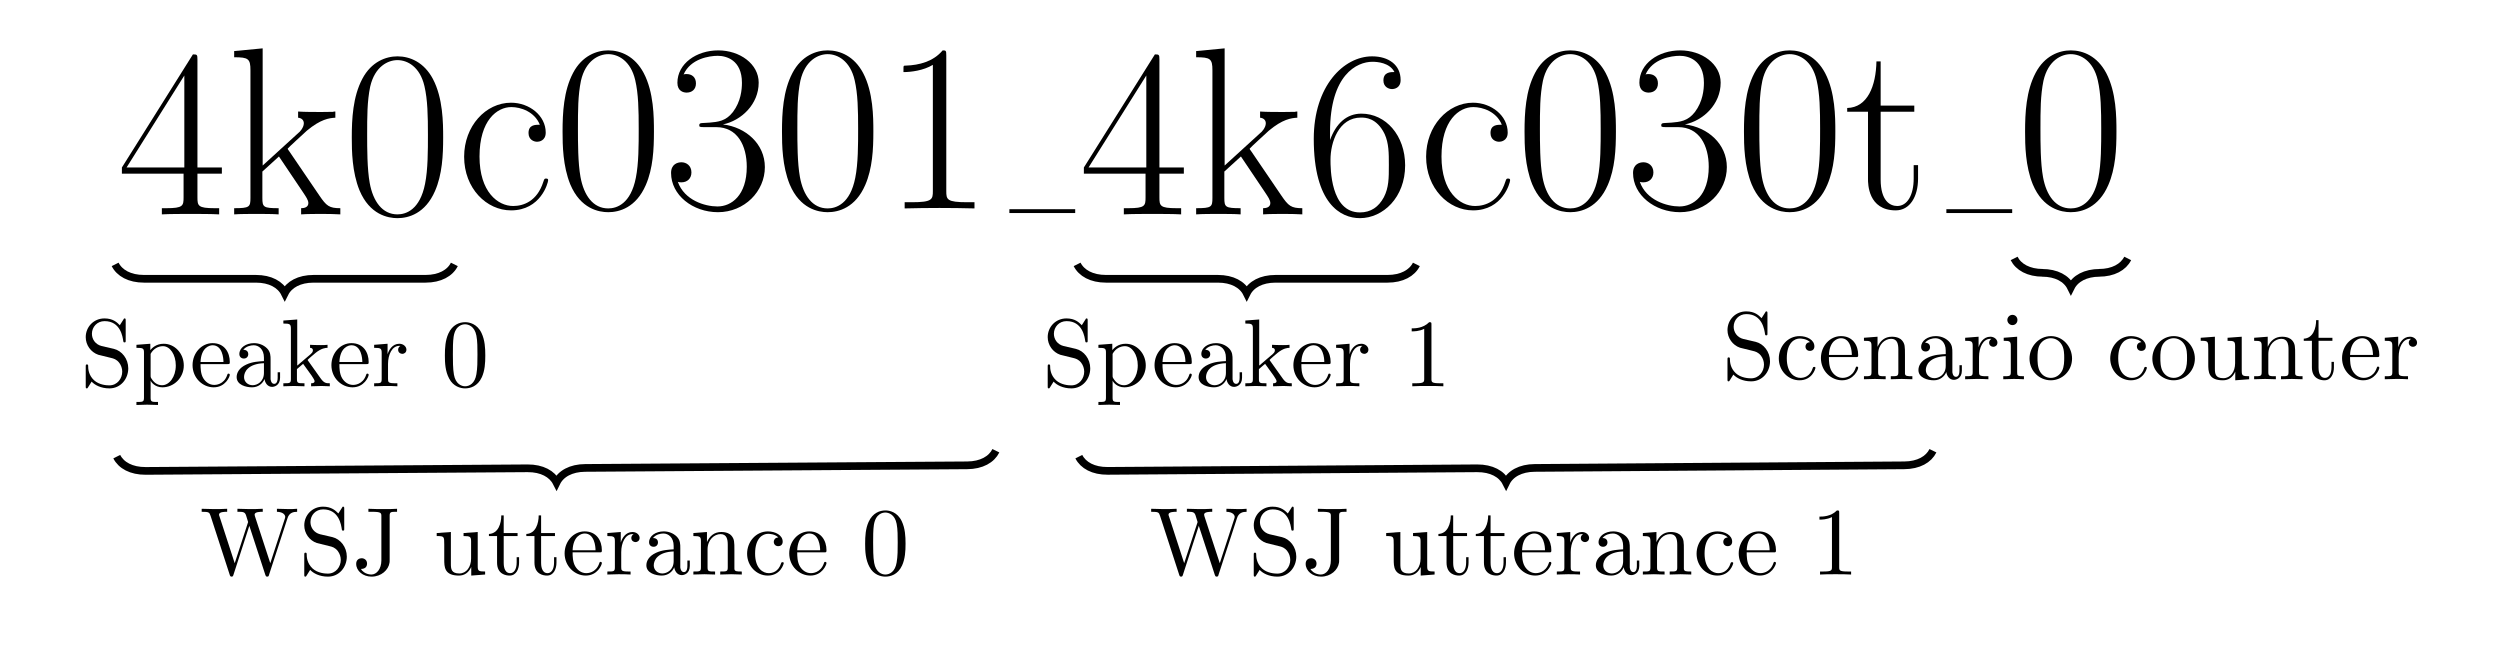
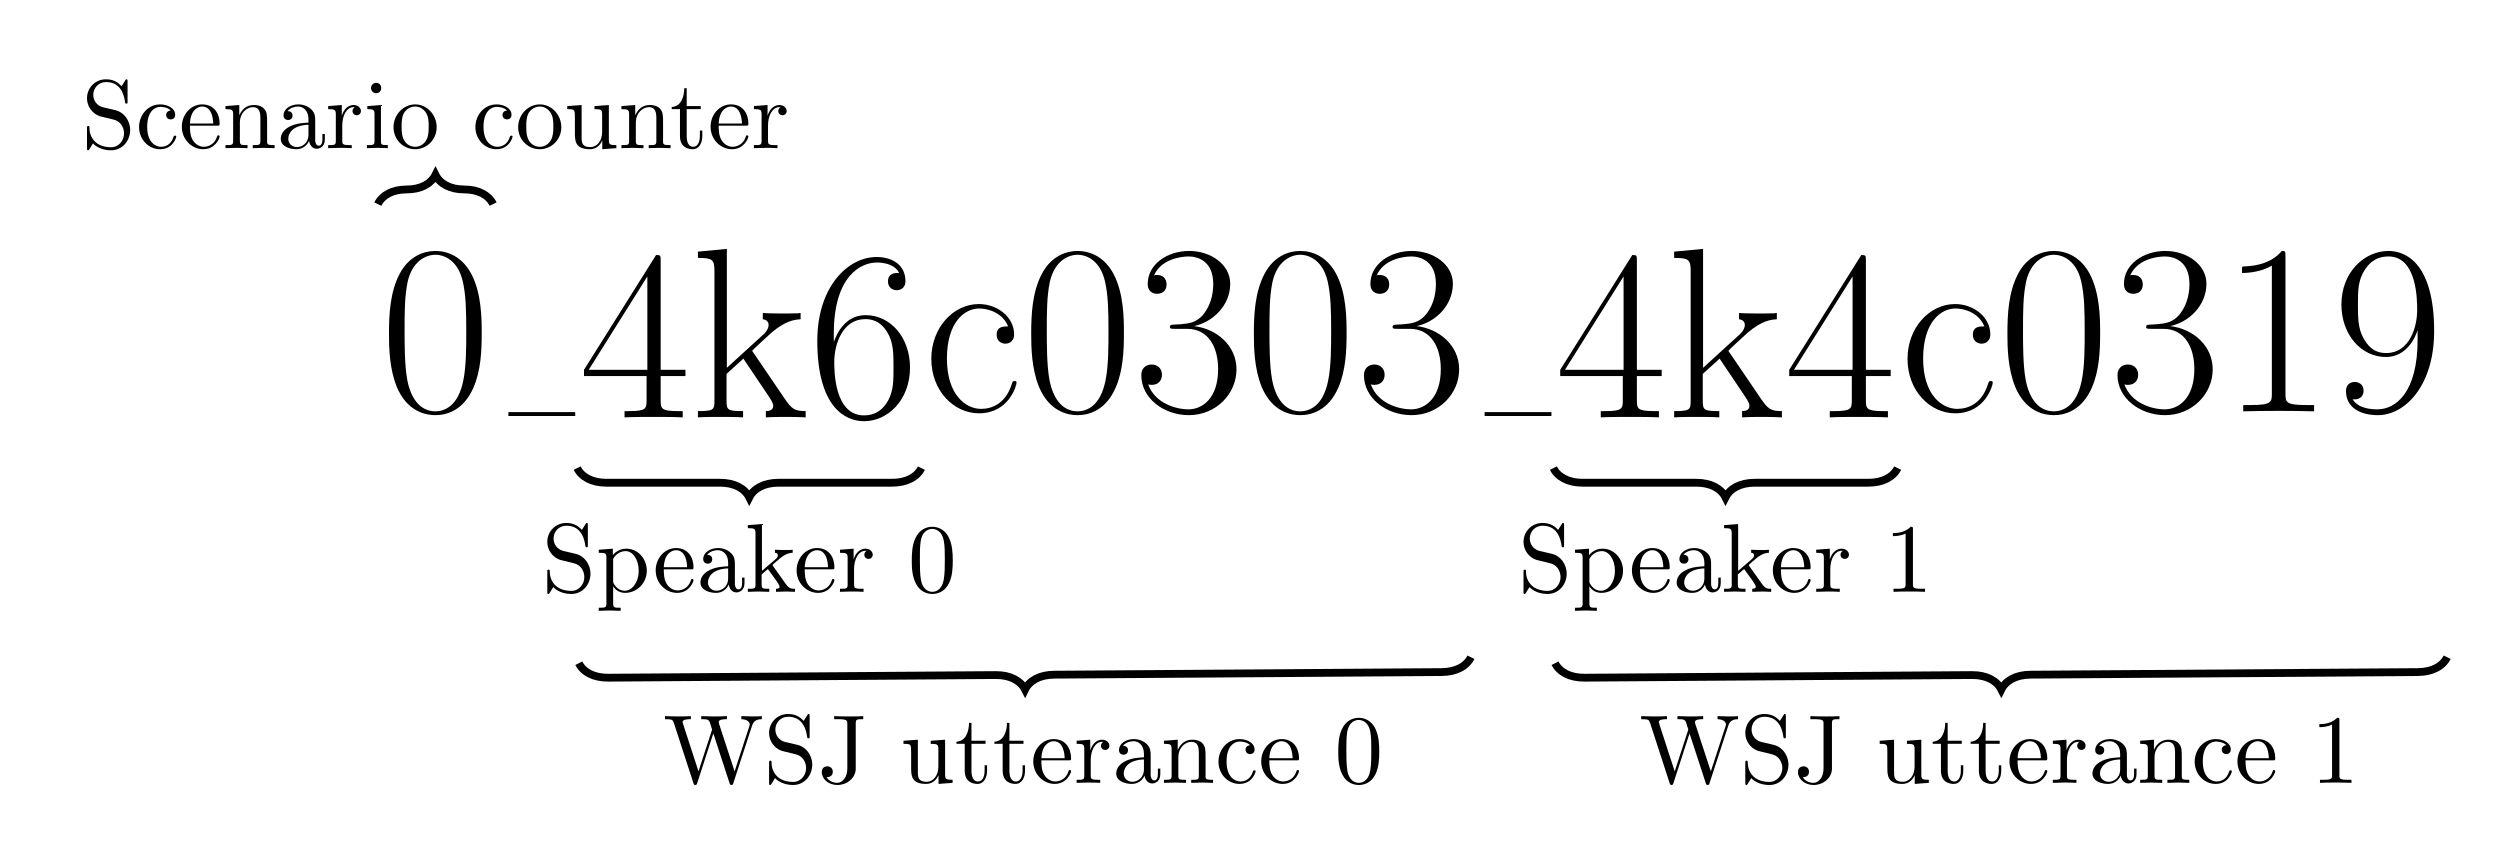
- <svg xmlns="http://www.w3.org/2000/svg" xmlns:xlink="http://www.w3.org/1999/xlink" width="259.037pt" height="67.85pt" viewBox="0 0 259.037 67.85" version="1.1">
+ <svg xmlns="http://www.w3.org/2000/svg" xmlns:xlink="http://www.w3.org/1999/xlink" width="255.259pt" height="88.253pt" viewBox="0 0 255.259 88.253" version="1.1">
  <defs>
    <g>
      <symbol overflow="visible" id="glyph0-0">
        <path style="stroke:none;" d="" />
      </symbol>
      <symbol overflow="visible" id="glyph0-1">
+         <path style="stroke:none;" d="M 10.406 -7.953 C 10.406 -9.469 10.391 -12.047 9.344 -14.031 C 8.422 -15.766 6.969 -16.375 5.672 -16.375 C 4.484 -16.375 2.969 -15.828 2.031 -14.047 C 1.047 -12.188 0.938 -9.891 0.938 -7.953 C 0.938 -6.547 0.969 -4.391 1.734 -2.5 C 2.797 0.047 4.703 0.391 5.672 0.391 C 6.812 0.391 8.547 -0.078 9.562 -2.422 C 10.312 -4.141 10.406 -6.141 10.406 -7.953 Z M 5.672 0 C 4.094 0 3.141 -1.359 2.797 -3.25 C 2.531 -4.703 2.531 -6.844 2.531 -8.234 C 2.531 -10.141 2.531 -11.719 2.844 -13.234 C 3.328 -15.344 4.703 -15.984 5.672 -15.984 C 6.688 -15.984 8 -15.312 8.469 -13.281 C 8.797 -11.875 8.828 -10.203 8.828 -8.234 C 8.828 -6.609 8.828 -4.641 8.531 -3.172 C 8 -0.469 6.547 0 5.672 0 Z M 5.672 0 " />
+       </symbol>
+       <symbol overflow="visible" id="glyph0-2">
        <path style="stroke:none;" d="M 8.328 -16.031 C 8.328 -16.547 8.297 -16.578 7.859 -16.578 L 0.5 -4.859 L 0.5 -4.219 L 6.891 -4.219 L 6.891 -1.781 C 6.891 -0.891 6.844 -0.641 5.109 -0.641 L 4.641 -0.641 L 4.641 0 C 5.422 -0.047 6.766 -0.047 7.609 -0.047 C 8.453 -0.047 9.781 -0.047 10.578 0 L 10.578 -0.641 L 10.109 -0.641 C 8.375 -0.641 8.328 -0.891 8.328 -1.781 L 8.328 -4.219 L 10.859 -4.219 L 10.859 -4.859 L 8.328 -4.859 Z M 6.969 -14.391 L 6.969 -4.859 L 0.984 -4.859 Z M 6.969 -14.391 " />
      </symbol>
-       <symbol overflow="visible" id="glyph0-2">
+       <symbol overflow="visible" id="glyph0-3">
        <path style="stroke:none;" d="M 6.469 -6.547 C 6.438 -6.594 6.312 -6.734 6.312 -6.812 C 6.312 -6.859 8.078 -8.469 8.297 -8.672 C 9.719 -9.859 10.609 -9.984 11.25 -10.016 L 11.25 -10.656 C 11.109 -10.656 11.047 -10.656 11.031 -10.625 L 9.812 -10.609 C 9.125 -10.609 8.047 -10.609 7.391 -10.656 L 7.391 -10.016 C 7.734 -9.984 7.984 -9.781 7.984 -9.438 C 7.984 -8.953 7.484 -8.469 7.453 -8.469 L 3.719 -5.062 L 3.719 -17.203 L 0.766 -16.922 L 0.766 -16.281 C 2.234 -16.281 2.453 -16.125 2.453 -14.938 L 2.453 -1.703 C 2.453 -0.766 2.359 -0.641 0.766 -0.641 L 0.766 0 C 1.359 -0.047 2.453 -0.047 3.078 -0.047 C 3.688 -0.047 4.781 -0.047 5.375 0 L 5.375 -0.641 C 3.797 -0.641 3.688 -0.75 3.688 -1.703 L 3.688 -4.438 L 5.406 -6 L 7.906 -2.281 C 8.203 -1.828 8.453 -1.484 8.453 -1.172 C 8.453 -0.719 8 -0.641 7.703 -0.641 L 7.703 0 C 8.297 -0.047 9.375 -0.047 9.984 -0.047 C 10.438 -0.047 11.344 -0.031 11.766 0 L 11.766 -0.641 C 10.609 -0.641 10.328 -0.875 9.594 -1.953 Z M 6.469 -6.547 " />
      </symbol>
-       <symbol overflow="visible" id="glyph0-3">
-         <path style="stroke:none;" d="M 10.406 -7.953 C 10.406 -9.469 10.391 -12.047 9.344 -14.031 C 8.422 -15.766 6.969 -16.375 5.672 -16.375 C 4.484 -16.375 2.969 -15.828 2.031 -14.047 C 1.047 -12.188 0.938 -9.891 0.938 -7.953 C 0.938 -6.547 0.969 -4.391 1.734 -2.5 C 2.797 0.047 4.703 0.391 5.672 0.391 C 6.812 0.391 8.547 -0.078 9.562 -2.422 C 10.312 -4.141 10.406 -6.141 10.406 -7.953 Z M 5.672 0 C 4.094 0 3.141 -1.359 2.797 -3.25 C 2.531 -4.703 2.531 -6.844 2.531 -8.234 C 2.531 -10.141 2.531 -11.719 2.844 -13.234 C 3.328 -15.344 4.703 -15.984 5.672 -15.984 C 6.688 -15.984 8 -15.312 8.469 -13.281 C 8.797 -11.875 8.828 -10.203 8.828 -8.234 C 8.828 -6.609 8.828 -4.641 8.531 -3.172 C 8 -0.469 6.547 0 5.672 0 Z M 5.672 0 " />
-       </symbol>
      <symbol overflow="visible" id="glyph0-4">
+         <path style="stroke:none;" d="M 2.625 -8.547 C 2.625 -14.469 5.406 -15.812 7.016 -15.812 C 7.531 -15.812 8.797 -15.719 9.297 -14.75 C 8.891 -14.75 8.156 -14.75 8.156 -13.875 C 8.156 -13.203 8.703 -12.984 9.047 -12.984 C 9.266 -12.984 9.938 -13.078 9.938 -13.922 C 9.938 -15.484 8.703 -16.375 6.984 -16.375 C 4.047 -16.375 0.938 -13.312 0.938 -7.828 C 0.938 -1.094 3.734 0.391 5.719 0.391 C 8.125 0.391 10.406 -1.766 10.406 -5.078 C 10.406 -8.172 8.406 -10.438 5.875 -10.438 C 4.359 -10.438 3.25 -9.438 2.625 -7.703 Z M 5.719 -0.203 C 2.672 -0.203 2.672 -4.766 2.672 -5.672 C 2.672 -7.453 3.516 -10.031 5.828 -10.031 C 6.25 -10.031 7.453 -10.031 8.281 -8.328 C 8.719 -7.359 8.719 -6.344 8.719 -5.109 C 8.719 -3.766 8.719 -2.781 8.203 -1.781 C 7.656 -0.766 6.859 -0.203 5.719 -0.203 Z M 5.719 -0.203 " />
+       </symbol>
+       <symbol overflow="visible" id="glyph0-5">
        <path style="stroke:none;" d="M 8.656 -8.672 C 8.172 -8.672 7.484 -8.672 7.484 -7.812 C 7.484 -7.109 8.047 -6.906 8.375 -6.906 C 8.547 -6.906 9.266 -6.984 9.266 -7.859 C 9.266 -9.609 7.578 -10.953 5.672 -10.953 C 3.047 -10.953 0.812 -8.531 0.812 -5.359 C 0.812 -2.062 3.141 0.203 5.672 0.203 C 8.75 0.203 9.516 -2.656 9.516 -2.922 C 9.516 -3.016 9.484 -3.094 9.312 -3.094 C 9.141 -3.094 9.125 -3.078 9.016 -2.75 C 8.375 -0.75 6.969 -0.25 5.891 -0.25 C 4.312 -0.25 2.406 -1.703 2.406 -5.375 C 2.406 -9.141 4.234 -10.5 5.703 -10.5 C 6.672 -10.5 8.109 -10.031 8.656 -8.672 Z M 8.656 -8.672 " />
      </symbol>
-       <symbol overflow="visible" id="glyph0-5">
+       <symbol overflow="visible" id="glyph0-6">
        <path style="stroke:none;" d="M 5.484 -8.422 C 7.688 -8.422 8.656 -6.516 8.656 -4.312 C 8.656 -1.344 7.062 -0.203 5.625 -0.203 C 4.312 -0.203 2.188 -0.844 1.516 -2.75 C 1.641 -2.703 1.766 -2.703 1.891 -2.703 C 2.484 -2.703 2.922 -3.094 2.922 -3.734 C 2.922 -4.453 2.375 -4.781 1.891 -4.781 C 1.469 -4.781 0.812 -4.578 0.812 -3.672 C 0.812 -1.391 3.047 0.391 5.672 0.391 C 8.422 0.391 10.531 -1.766 10.531 -4.281 C 10.531 -6.688 8.547 -8.422 6.188 -8.703 C 8.078 -9.094 9.891 -10.781 9.891 -13.031 C 9.891 -14.969 7.938 -16.375 5.703 -16.375 C 3.438 -16.375 1.469 -15 1.469 -13.016 C 1.469 -12.141 2.109 -12 2.422 -12 C 2.953 -12 3.391 -12.312 3.391 -12.953 C 3.391 -13.609 2.953 -13.922 2.422 -13.922 C 2.328 -13.922 2.203 -13.922 2.109 -13.875 C 2.828 -15.516 4.781 -15.812 5.656 -15.812 C 6.516 -15.812 8.156 -15.391 8.156 -13.016 C 8.156 -12.312 8.047 -11.078 7.219 -9.984 C 6.469 -9.016 5.625 -8.969 4.812 -8.891 C 4.688 -8.891 4.109 -8.844 4.016 -8.844 C 3.844 -8.828 3.734 -8.797 3.734 -8.625 C 3.734 -8.453 3.766 -8.422 4.266 -8.422 Z M 5.484 -8.422 " />
      </symbol>
-       <symbol overflow="visible" id="glyph0-6">
+       <symbol overflow="visible" id="glyph0-7">
        <path style="stroke:none;" d="M 6.594 -15.828 C 6.594 -16.359 6.562 -16.375 6.219 -16.375 C 5.25 -15.219 3.797 -14.844 2.406 -14.797 C 2.328 -14.797 2.203 -14.797 2.188 -14.75 C 2.156 -14.688 2.156 -14.641 2.156 -14.125 C 2.922 -14.125 4.219 -14.281 5.203 -14.875 L 5.203 -1.812 C 5.203 -0.938 5.156 -0.641 3.016 -0.641 L 2.281 -0.641 L 2.281 0 C 3.469 -0.031 4.703 -0.047 5.891 -0.047 C 7.094 -0.047 8.328 -0.031 9.516 0 L 9.516 -0.641 L 8.766 -0.641 C 6.641 -0.641 6.594 -0.922 6.594 -1.812 Z M 6.594 -15.828 " />
      </symbol>
-       <symbol overflow="visible" id="glyph0-7">
-         <path style="stroke:none;" d="M 2.625 -8.547 C 2.625 -14.469 5.406 -15.812 7.016 -15.812 C 7.531 -15.812 8.797 -15.719 9.297 -14.75 C 8.891 -14.75 8.156 -14.75 8.156 -13.875 C 8.156 -13.203 8.703 -12.984 9.047 -12.984 C 9.266 -12.984 9.938 -13.078 9.938 -13.922 C 9.938 -15.484 8.703 -16.375 6.984 -16.375 C 4.047 -16.375 0.938 -13.312 0.938 -7.828 C 0.938 -1.094 3.734 0.391 5.719 0.391 C 8.125 0.391 10.406 -1.766 10.406 -5.078 C 10.406 -8.172 8.406 -10.438 5.875 -10.438 C 4.359 -10.438 3.25 -9.438 2.625 -7.703 Z M 5.719 -0.203 C 2.672 -0.203 2.672 -4.766 2.672 -5.672 C 2.672 -7.453 3.516 -10.031 5.828 -10.031 C 6.25 -10.031 7.453 -10.031 8.281 -8.328 C 8.719 -7.359 8.719 -6.344 8.719 -5.109 C 8.719 -3.766 8.719 -2.781 8.203 -1.781 C 7.656 -0.766 6.859 -0.203 5.719 -0.203 Z M 5.719 -0.203 " />
-       </symbol>
      <symbol overflow="visible" id="glyph0-8">
-         <path style="stroke:none;" d="M 3.734 -10.016 L 7.219 -10.016 L 7.219 -10.656 L 3.734 -10.656 L 3.734 -15.234 L 3.297 -15.234 C 3.25 -12.688 2.375 -10.453 0.266 -10.406 L 0.266 -10.016 L 2.422 -10.016 L 2.422 -3.047 C 2.422 -2.578 2.422 0.203 5.297 0.203 C 6.766 0.203 7.609 -1.234 7.609 -3.078 L 7.609 -4.484 L 7.156 -4.484 L 7.156 -3.094 C 7.156 -1.391 6.5 -0.25 5.453 -0.25 C 4.734 -0.25 3.734 -0.75 3.734 -3 Z M 3.734 -10.016 " />
+         <path style="stroke:none;" d="M 8.719 -7.328 C 8.719 -1.891 6.469 -0.203 4.609 -0.203 C 4.047 -0.203 2.656 -0.266 2.078 -1.234 C 2.719 -1.141 3.203 -1.484 3.203 -2.109 C 3.203 -2.781 2.656 -3 2.297 -3 C 2.078 -3 1.406 -2.906 1.406 -2.062 C 1.406 -0.375 2.875 0.391 4.656 0.391 C 7.516 0.391 10.406 -2.719 10.406 -8.172 C 10.406 -14.969 7.625 -16.375 5.75 -16.375 C 3.297 -16.375 0.938 -14.219 0.938 -10.906 C 0.938 -7.828 2.953 -5.547 5.484 -5.547 C 7.562 -5.547 8.469 -7.484 8.719 -8.297 Z M 5.531 -5.953 C 4.859 -5.953 3.922 -6.078 3.141 -7.562 C 2.625 -8.531 2.625 -9.672 2.625 -10.875 C 2.625 -12.344 2.625 -13.359 3.328 -14.453 C 3.672 -14.969 4.312 -15.812 5.75 -15.812 C 8.672 -15.812 8.672 -11.328 8.672 -10.328 C 8.672 -8.578 7.875 -5.953 5.531 -5.953 Z M 5.531 -5.953 " />
      </symbol>
      <symbol overflow="visible" id="glyph1-0">
        <path style="stroke:none;" d="" />
      </symbol>
      <symbol overflow="visible" id="glyph1-1">
        <path style="stroke:none;" d="M 3.484 -3.875 L 2.203 -4.172 C 1.578 -4.328 1.203 -4.859 1.203 -5.438 C 1.203 -6.141 1.734 -6.75 2.516 -6.75 C 4.172 -6.75 4.391 -5.109 4.453 -4.672 C 4.469 -4.609 4.469 -4.547 4.578 -4.547 C 4.703 -4.547 4.703 -4.594 4.703 -4.781 L 4.703 -6.781 C 4.703 -6.953 4.703 -7.031 4.594 -7.031 C 4.531 -7.031 4.516 -7.016 4.453 -6.891 L 4.094 -6.328 C 3.797 -6.625 3.391 -7.031 2.5 -7.031 C 1.391 -7.031 0.562 -6.156 0.562 -5.094 C 0.562 -4.266 1.094 -3.531 1.859 -3.266 C 1.969 -3.234 2.484 -3.109 3.188 -2.938 C 3.453 -2.875 3.75 -2.797 4.031 -2.438 C 4.234 -2.172 4.344 -1.844 4.344 -1.516 C 4.344 -0.812 3.844 -0.094 3 -0.094 C 2.719 -0.094 1.953 -0.141 1.422 -0.625 C 0.844 -1.172 0.812 -1.797 0.812 -2.156 C 0.797 -2.266 0.719 -2.266 0.688 -2.266 C 0.562 -2.266 0.562 -2.188 0.562 -2.016 L 0.562 -0.016 C 0.562 0.156 0.562 0.219 0.672 0.219 C 0.734 0.219 0.75 0.203 0.812 0.094 C 0.812 0.078 0.844 0.047 1.172 -0.484 C 1.484 -0.141 2.125 0.219 3.016 0.219 C 4.172 0.219 4.969 -0.75 4.969 -1.859 C 4.969 -2.844 4.312 -3.672 3.484 -3.875 Z M 3.484 -3.875 " />
      </symbol>
      <symbol overflow="visible" id="glyph1-2">
        <path style="stroke:none;" d="M 1.719 -3.75 L 1.719 -4.406 L 0.281 -4.297 L 0.281 -3.984 C 0.984 -3.984 1.062 -3.922 1.062 -3.484 L 1.062 1.172 C 1.062 1.625 0.953 1.625 0.281 1.625 L 0.281 1.938 C 0.625 1.922 1.141 1.906 1.391 1.906 C 1.672 1.906 2.172 1.922 2.516 1.938 L 2.516 1.625 C 1.859 1.625 1.75 1.625 1.75 1.172 L 1.75 -0.594 C 1.797 -0.422 2.219 0.109 2.969 0.109 C 4.156 0.109 5.188 -0.875 5.188 -2.156 C 5.188 -3.422 4.234 -4.406 3.109 -4.406 C 2.328 -4.406 1.906 -3.969 1.719 -3.75 Z M 1.75 -1.141 L 1.75 -3.359 C 2.031 -3.875 2.516 -4.156 3.031 -4.156 C 3.766 -4.156 4.359 -3.281 4.359 -2.156 C 4.359 -0.953 3.672 -0.109 2.938 -0.109 C 2.531 -0.109 2.156 -0.312 1.891 -0.719 C 1.75 -0.922 1.75 -0.938 1.75 -1.141 Z M 1.75 -1.141 " />
      </symbol>
      <symbol overflow="visible" id="glyph1-3">
        <path style="stroke:none;" d="M 1.109 -2.516 C 1.172 -4 2.016 -4.25 2.359 -4.25 C 3.375 -4.25 3.484 -2.906 3.484 -2.516 Z M 1.109 -2.297 L 3.891 -2.297 C 4.109 -2.297 4.141 -2.297 4.141 -2.516 C 4.141 -3.5 3.594 -4.469 2.359 -4.469 C 1.203 -4.469 0.281 -3.438 0.281 -2.188 C 0.281 -0.859 1.328 0.109 2.469 0.109 C 3.688 0.109 4.141 -1 4.141 -1.188 C 4.141 -1.281 4.062 -1.312 4 -1.312 C 3.922 -1.312 3.891 -1.25 3.875 -1.172 C 3.531 -0.141 2.625 -0.141 2.531 -0.141 C 2.031 -0.141 1.641 -0.438 1.406 -0.812 C 1.109 -1.281 1.109 -1.938 1.109 -2.297 Z M 1.109 -2.297 " />
      </symbol>
      <symbol overflow="visible" id="glyph1-4">
        <path style="stroke:none;" d="M 3.312 -0.75 C 3.359 -0.359 3.625 0.062 4.094 0.062 C 4.312 0.062 4.922 -0.078 4.922 -0.891 L 4.922 -1.453 L 4.672 -1.453 L 4.672 -0.891 C 4.672 -0.312 4.422 -0.25 4.312 -0.25 C 3.984 -0.25 3.938 -0.703 3.938 -0.75 L 3.938 -2.734 C 3.938 -3.156 3.938 -3.547 3.578 -3.922 C 3.188 -4.312 2.688 -4.469 2.219 -4.469 C 1.391 -4.469 0.703 -4 0.703 -3.344 C 0.703 -3.047 0.906 -2.875 1.172 -2.875 C 1.453 -2.875 1.625 -3.078 1.625 -3.328 C 1.625 -3.453 1.578 -3.781 1.109 -3.781 C 1.391 -4.141 1.875 -4.25 2.188 -4.25 C 2.688 -4.25 3.25 -3.859 3.25 -2.969 L 3.25 -2.609 C 2.734 -2.578 2.047 -2.547 1.422 -2.25 C 0.672 -1.906 0.422 -1.391 0.422 -0.953 C 0.422 -0.141 1.391 0.109 2.016 0.109 C 2.672 0.109 3.125 -0.297 3.312 -0.75 Z M 3.25 -2.391 L 3.25 -1.391 C 3.25 -0.453 2.531 -0.109 2.078 -0.109 C 1.594 -0.109 1.188 -0.453 1.188 -0.953 C 1.188 -1.5 1.609 -2.328 3.25 -2.391 Z M 3.25 -2.391 " />
      </symbol>
      <symbol overflow="visible" id="glyph1-5">
        <path style="stroke:none;" d="M 1.062 -0.75 C 1.062 -0.312 0.953 -0.312 0.281 -0.312 L 0.281 0 C 0.609 -0.016 1.078 -0.031 1.359 -0.031 C 1.672 -0.031 2.062 -0.016 2.469 0 L 2.469 -0.312 C 1.797 -0.312 1.688 -0.312 1.688 -0.75 L 1.688 -1.781 L 2.328 -2.328 C 3.094 -1.281 3.516 -0.719 3.516 -0.531 C 3.516 -0.344 3.344 -0.312 3.156 -0.312 L 3.156 0 C 3.422 -0.016 4.016 -0.031 4.234 -0.031 C 4.516 -0.031 4.812 -0.016 5.094 0 L 5.094 -0.312 C 4.719 -0.312 4.5 -0.312 4.125 -0.844 L 2.859 -2.625 C 2.844 -2.641 2.797 -2.703 2.797 -2.734 C 2.797 -2.766 3.516 -3.375 3.609 -3.453 C 4.234 -3.953 4.656 -3.984 4.859 -3.984 L 4.859 -4.297 C 4.578 -4.266 4.453 -4.266 4.172 -4.266 C 3.812 -4.266 3.188 -4.281 3.047 -4.297 L 3.047 -3.984 C 3.234 -3.984 3.344 -3.875 3.344 -3.734 C 3.344 -3.531 3.203 -3.422 3.125 -3.344 L 1.719 -2.141 L 1.719 -6.922 L 0.281 -6.812 L 0.281 -6.5 C 0.984 -6.5 1.062 -6.438 1.062 -5.938 Z M 1.062 -0.75 " />
      </symbol>
      <symbol overflow="visible" id="glyph1-6">
        <path style="stroke:none;" d="M 1.672 -3.312 L 1.672 -4.406 L 0.281 -4.297 L 0.281 -3.984 C 0.984 -3.984 1.062 -3.922 1.062 -3.422 L 1.062 -0.75 C 1.062 -0.312 0.953 -0.312 0.281 -0.312 L 0.281 0 C 0.672 -0.016 1.141 -0.031 1.422 -0.031 C 1.812 -0.031 2.281 -0.031 2.688 0 L 2.688 -0.312 L 2.469 -0.312 C 1.734 -0.312 1.719 -0.422 1.719 -0.781 L 1.719 -2.312 C 1.719 -3.297 2.141 -4.188 2.891 -4.188 C 2.953 -4.188 2.984 -4.188 3 -4.172 C 2.969 -4.172 2.766 -4.047 2.766 -3.781 C 2.766 -3.516 2.984 -3.359 3.203 -3.359 C 3.375 -3.359 3.625 -3.484 3.625 -3.797 C 3.625 -4.109 3.312 -4.406 2.891 -4.406 C 2.156 -4.406 1.797 -3.734 1.672 -3.312 Z M 1.672 -3.312 " />
      </symbol>
      <symbol overflow="visible" id="glyph1-7">
        <path style="stroke:none;" d="M 4.578 -3.188 C 4.578 -3.984 4.531 -4.781 4.188 -5.516 C 3.734 -6.484 2.906 -6.641 2.5 -6.641 C 1.891 -6.641 1.172 -6.375 0.75 -5.453 C 0.438 -4.766 0.391 -3.984 0.391 -3.188 C 0.391 -2.438 0.422 -1.547 0.844 -0.781 C 1.266 0.016 2 0.219 2.484 0.219 C 3.016 0.219 3.781 0.016 4.219 -0.938 C 4.531 -1.625 4.578 -2.406 4.578 -3.188 Z M 2.484 0 C 2.094 0 1.5 -0.25 1.328 -1.203 C 1.219 -1.797 1.219 -2.719 1.219 -3.312 C 1.219 -3.953 1.219 -4.609 1.297 -5.141 C 1.484 -6.328 2.234 -6.422 2.484 -6.422 C 2.812 -6.422 3.469 -6.234 3.656 -5.25 C 3.766 -4.688 3.766 -3.938 3.766 -3.312 C 3.766 -2.562 3.766 -1.891 3.656 -1.25 C 3.5 -0.297 2.938 0 2.484 0 Z M 2.484 0 " />
      </symbol>
      <symbol overflow="visible" id="glyph1-8">
        <path style="stroke:none;" d="M 2.938 -6.375 C 2.938 -6.625 2.938 -6.641 2.703 -6.641 C 2.078 -6 1.203 -6 0.891 -6 L 0.891 -5.688 C 1.094 -5.688 1.672 -5.688 2.188 -5.953 L 2.188 -0.781 C 2.188 -0.422 2.156 -0.312 1.266 -0.312 L 0.953 -0.312 L 0.953 0 C 1.297 -0.031 2.156 -0.031 2.562 -0.031 C 2.953 -0.031 3.828 -0.031 4.172 0 L 4.172 -0.312 L 3.859 -0.312 C 2.953 -0.312 2.938 -0.422 2.938 -0.781 Z M 2.938 -6.375 " />
      </symbol>
      <symbol overflow="visible" id="glyph1-9">
        <path style="stroke:none;" d="M 1.172 -2.172 C 1.172 -3.797 1.984 -4.219 2.516 -4.219 C 2.609 -4.219 3.234 -4.203 3.578 -3.844 C 3.172 -3.812 3.109 -3.516 3.109 -3.391 C 3.109 -3.125 3.297 -2.938 3.562 -2.938 C 3.828 -2.938 4.031 -3.094 4.031 -3.406 C 4.031 -4.078 3.266 -4.469 2.5 -4.469 C 1.25 -4.469 0.344 -3.391 0.344 -2.156 C 0.344 -0.875 1.328 0.109 2.484 0.109 C 3.812 0.109 4.141 -1.094 4.141 -1.188 C 4.141 -1.281 4.031 -1.281 4 -1.281 C 3.922 -1.281 3.891 -1.25 3.875 -1.188 C 3.594 -0.266 2.938 -0.141 2.578 -0.141 C 2.047 -0.141 1.172 -0.562 1.172 -2.172 Z M 1.172 -2.172 " />
      </symbol>
      <symbol overflow="visible" id="glyph1-10">
        <path style="stroke:none;" d="M 1.094 -3.422 L 1.094 -0.75 C 1.094 -0.312 0.984 -0.312 0.312 -0.312 L 0.312 0 C 0.672 -0.016 1.172 -0.031 1.453 -0.031 C 1.703 -0.031 2.219 -0.016 2.562 0 L 2.562 -0.312 C 1.891 -0.312 1.781 -0.312 1.781 -0.75 L 1.781 -2.594 C 1.781 -3.625 2.5 -4.188 3.125 -4.188 C 3.766 -4.188 3.875 -3.656 3.875 -3.078 L 3.875 -0.75 C 3.875 -0.312 3.766 -0.312 3.094 -0.312 L 3.094 0 C 3.438 -0.016 3.953 -0.031 4.219 -0.031 C 4.469 -0.031 5 -0.016 5.328 0 L 5.328 -0.312 C 4.812 -0.312 4.562 -0.312 4.562 -0.609 L 4.562 -2.516 C 4.562 -3.375 4.562 -3.672 4.25 -4.031 C 4.109 -4.203 3.781 -4.406 3.203 -4.406 C 2.469 -4.406 2 -3.984 1.719 -3.359 L 1.719 -4.406 L 0.312 -4.297 L 0.312 -3.984 C 1.016 -3.984 1.094 -3.922 1.094 -3.422 Z M 1.094 -3.422 " />
      </symbol>
      <symbol overflow="visible" id="glyph1-11">
        <path style="stroke:none;" d="M 1.766 -4.406 L 0.375 -4.297 L 0.375 -3.984 C 1.016 -3.984 1.109 -3.922 1.109 -3.438 L 1.109 -0.75 C 1.109 -0.312 1 -0.312 0.328 -0.312 L 0.328 0 C 0.641 -0.016 1.188 -0.031 1.422 -0.031 C 1.781 -0.031 2.125 -0.016 2.469 0 L 2.469 -0.312 C 1.797 -0.312 1.766 -0.359 1.766 -0.75 Z M 1.797 -6.141 C 1.797 -6.453 1.562 -6.672 1.281 -6.672 C 0.969 -6.672 0.75 -6.406 0.75 -6.141 C 0.75 -5.875 0.969 -5.609 1.281 -5.609 C 1.562 -5.609 1.797 -5.828 1.797 -6.141 Z M 1.797 -6.141 " />
      </symbol>
      <symbol overflow="visible" id="glyph1-12">
        <path style="stroke:none;" d="M 4.688 -2.141 C 4.688 -3.406 3.703 -4.469 2.5 -4.469 C 1.25 -4.469 0.281 -3.375 0.281 -2.141 C 0.281 -0.844 1.312 0.109 2.484 0.109 C 3.688 0.109 4.688 -0.875 4.688 -2.141 Z M 2.5 -0.141 C 2.062 -0.141 1.625 -0.344 1.359 -0.812 C 1.109 -1.25 1.109 -1.859 1.109 -2.219 C 1.109 -2.609 1.109 -3.141 1.344 -3.578 C 1.609 -4.031 2.078 -4.25 2.484 -4.25 C 2.922 -4.25 3.344 -4.031 3.609 -3.594 C 3.875 -3.172 3.875 -2.594 3.875 -2.219 C 3.875 -1.859 3.875 -1.312 3.656 -0.875 C 3.422 -0.422 2.984 -0.141 2.5 -0.141 Z M 2.5 -0.141 " />
      </symbol>
      <symbol overflow="visible" id="glyph1-13">
        <path style="stroke:none;" d="M 3.891 -0.781 L 3.891 0.109 L 5.328 0 L 5.328 -0.312 C 4.641 -0.312 4.562 -0.375 4.562 -0.875 L 4.562 -4.406 L 3.094 -4.297 L 3.094 -3.984 C 3.781 -3.984 3.875 -3.922 3.875 -3.422 L 3.875 -1.656 C 3.875 -0.781 3.391 -0.109 2.656 -0.109 C 1.828 -0.109 1.781 -0.578 1.781 -1.094 L 1.781 -4.406 L 0.312 -4.297 L 0.312 -3.984 C 1.094 -3.984 1.094 -3.953 1.094 -3.078 L 1.094 -1.578 C 1.094 -0.797 1.094 0.109 2.609 0.109 C 3.172 0.109 3.609 -0.172 3.891 -0.781 Z M 3.891 -0.781 " />
      </symbol>
      <symbol overflow="visible" id="glyph1-14">
        <path style="stroke:none;" d="M 1.719 -3.984 L 3.156 -3.984 L 3.156 -4.297 L 1.719 -4.297 L 1.719 -6.125 L 1.469 -6.125 C 1.469 -5.312 1.172 -4.25 0.188 -4.203 L 0.188 -3.984 L 1.031 -3.984 L 1.031 -1.234 C 1.031 -0.016 1.969 0.109 2.328 0.109 C 3.031 0.109 3.312 -0.594 3.312 -1.234 L 3.312 -1.797 L 3.062 -1.797 L 3.062 -1.25 C 3.062 -0.516 2.766 -0.141 2.391 -0.141 C 1.719 -0.141 1.719 -1.047 1.719 -1.219 Z M 1.719 -3.984 " />
      </symbol>
      <symbol overflow="visible" id="glyph1-15">
        <path style="stroke:none;" d="M 9.062 -5.828 C 9.234 -6.406 9.672 -6.5 10.062 -6.5 L 10.062 -6.812 C 9.766 -6.781 9.453 -6.781 9.156 -6.781 C 8.859 -6.781 8.219 -6.797 7.969 -6.812 L 7.969 -6.5 C 8.641 -6.484 8.828 -6.156 8.828 -5.969 C 8.828 -5.906 8.797 -5.828 8.781 -5.766 L 7.281 -1.172 L 5.688 -6.047 C 5.688 -6.094 5.656 -6.156 5.656 -6.203 C 5.656 -6.5 6.234 -6.5 6.5 -6.5 L 6.5 -6.812 C 6.141 -6.781 5.469 -6.781 5.078 -6.781 C 4.703 -6.781 4.281 -6.797 3.875 -6.812 L 3.875 -6.5 C 4.438 -6.5 4.641 -6.5 4.766 -6.141 L 4.984 -5.438 L 3.594 -1.172 L 2 -6.078 C 1.984 -6.094 1.969 -6.172 1.969 -6.203 C 1.969 -6.5 2.547 -6.5 2.812 -6.5 L 2.812 -6.812 C 2.453 -6.781 1.781 -6.781 1.391 -6.781 C 1.016 -6.781 0.594 -6.797 0.172 -6.812 L 0.172 -6.5 C 0.922 -6.5 0.969 -6.453 1.094 -6.078 L 3.078 0.031 C 3.109 0.125 3.141 0.219 3.266 0.219 C 3.406 0.219 3.422 0.156 3.469 0.016 L 5.109 -5.047 L 6.766 0.031 C 6.797 0.125 6.828 0.219 6.953 0.219 C 7.094 0.219 7.125 0.156 7.156 0.016 Z M 9.062 -5.828 " />
      </symbol>
      <symbol overflow="visible" id="glyph1-16">
        <path style="stroke:none;" d="M 3.016 -1.469 C 3.016 -0.562 2.516 0 1.984 0 C 1.922 0 1.25 0 0.891 -0.578 C 1.406 -0.578 1.531 -0.875 1.531 -1.141 C 1.531 -1.5 1.25 -1.688 0.969 -1.688 C 0.75 -1.688 0.406 -1.562 0.406 -1.109 C 0.406 -0.375 1.109 0.219 2 0.219 C 3.016 0.219 3.75 -0.484 3.859 -1.219 C 3.875 -1.312 3.875 -1.328 3.875 -1.672 L 3.875 -6.094 C 3.875 -6.5 4 -6.5 4.641 -6.5 L 4.641 -6.812 C 4.203 -6.781 3.812 -6.781 3.344 -6.781 C 2.938 -6.781 2.047 -6.781 1.672 -6.812 L 1.672 -6.5 L 2.031 -6.5 C 3.016 -6.5 3.016 -6.375 3.016 -6.016 Z M 3.016 -1.469 " />
      </symbol>
    </g>
+     <clipPath id="clip1">
+       <path d="M 147 55 L 255.258 55 L 255.258 82 L 147 82 Z M 147 55 " />
+     </clipPath>
  </defs>
  <g id="surface1">
    <g style="fill:rgb(0%,0%,0%);fill-opacity:1;">
-       <use xlink:href="#glyph0-1" x="12.13" y="22.213" />
-       <use xlink:href="#glyph0-2" x="23.497" y="22.213" />
-       <use xlink:href="#glyph0-3" x="35.512" y="22.213" />
-     </g>
-     <g style="fill:rgb(0%,0%,0%);fill-opacity:1;">
-       <use xlink:href="#glyph0-4" x="47.279" y="21.595" />
-       <use xlink:href="#glyph0-3" x="57.352" y="21.595" />
-       <use xlink:href="#glyph0-5" x="68.72" y="21.595" />
-       <use xlink:href="#glyph0-3" x="80.087" y="21.595" />
-       <use xlink:href="#glyph0-6" x="91.455" y="21.595" />
-     </g>
-     <path style="fill:none;stroke-width:0.398;stroke-linecap:butt;stroke-linejoin:miter;stroke:rgb(0%,0%,0%);stroke-opacity:1;stroke-miterlimit:10;" d="M 0.001 -0.001 L 6.821 -0.001 " transform="matrix(1,0,0,-1,104.585,21.874)" />
-     <g style="fill:rgb(0%,0%,0%);fill-opacity:1;">
-       <use xlink:href="#glyph0-1" x="111.805" y="22.213" />
-       <use xlink:href="#glyph0-2" x="123.172" y="22.213" />
-       <use xlink:href="#glyph0-7" x="135.187" y="22.213" />
-     </g>
-     <g style="fill:rgb(0%,0%,0%);fill-opacity:1;">
-       <use xlink:href="#glyph0-4" x="146.954" y="21.595" />
-       <use xlink:href="#glyph0-3" x="157.027" y="21.595" />
-       <use xlink:href="#glyph0-5" x="168.395" y="21.595" />
-       <use xlink:href="#glyph0-3" x="179.762" y="21.595" />
-       <use xlink:href="#glyph0-8" x="191.13" y="21.595" />
-     </g>
-     <path style="fill:none;stroke-width:0.398;stroke-linecap:butt;stroke-linejoin:miter;stroke:rgb(0%,0%,0%);stroke-opacity:1;stroke-miterlimit:10;" d="M 0.001 -0.001 L 6.821 -0.001 " transform="matrix(1,0,0,-1,201.671,21.874)" />
-     <g style="fill:rgb(0%,0%,0%);fill-opacity:1;">
-       <use xlink:href="#glyph0-3" x="208.89" y="21.595" />
-     </g>
-     <path style="fill:none;stroke-width:0.797;stroke-linecap:butt;stroke-linejoin:miter;stroke:rgb(0%,0%,0%);stroke-opacity:1;stroke-miterlimit:10;" d="M -0 -13.789 C 0.449 -14.683 1.496 -15.281 2.988 -15.281 L 14.586 -15.281 C 16.082 -15.281 17.125 -15.878 17.574 -16.777 C 18.023 -15.878 19.07 -15.281 20.562 -15.281 L 32.16 -15.281 C 33.656 -15.281 34.703 -14.683 35.148 -13.789 " transform="matrix(1,0,0,-1,11.93,13.606)" />
-     <g style="fill:rgb(0%,0%,0%);fill-opacity:1;">
-       <use xlink:href="#glyph1-1" x="8.321" y="40.024" />
-       <use xlink:href="#glyph1-2" x="13.856" y="40.024" />
-     </g>
-     <g style="fill:rgb(0%,0%,0%);fill-opacity:1;">
-       <use xlink:href="#glyph1-3" x="19.67" y="40.024" />
-       <use xlink:href="#glyph1-4" x="24.098" y="40.024" />
-       <use xlink:href="#glyph1-5" x="29.079" y="40.024" />
-     </g>
-     <g style="fill:rgb(0%,0%,0%);fill-opacity:1;">
-       <use xlink:href="#glyph1-3" x="34.058" y="40.024" />
-       <use xlink:href="#glyph1-6" x="38.486" y="40.024" />
-     </g>
-     <g style="fill:rgb(0%,0%,0%);fill-opacity:1;">
-       <use xlink:href="#glyph1-7" x="45.706" y="40.024" />
-     </g>
-     <path style="fill:none;stroke-width:0.797;stroke-linecap:butt;stroke-linejoin:miter;stroke:rgb(0%,0%,0%);stroke-opacity:1;stroke-miterlimit:10;" d="M 99.675 -13.789 C 100.125 -14.683 101.172 -15.281 102.664 -15.281 L 114.261 -15.281 C 115.757 -15.281 116.804 -15.878 117.25 -16.777 C 117.699 -15.878 118.746 -15.281 120.242 -15.281 L 131.836 -15.281 C 133.332 -15.281 134.379 -14.683 134.828 -13.789 " transform="matrix(1,0,0,-1,11.93,13.606)" />
-     <g style="fill:rgb(0%,0%,0%);fill-opacity:1;">
-       <use xlink:href="#glyph1-1" x="107.996" y="40.024" />
-       <use xlink:href="#glyph1-2" x="113.531" y="40.024" />
-     </g>
-     <g style="fill:rgb(0%,0%,0%);fill-opacity:1;">
-       <use xlink:href="#glyph1-3" x="119.345" y="40.024" />
-       <use xlink:href="#glyph1-4" x="123.773" y="40.024" />
-       <use xlink:href="#glyph1-5" x="128.754" y="40.024" />
-     </g>
-     <g style="fill:rgb(0%,0%,0%);fill-opacity:1;">
-       <use xlink:href="#glyph1-3" x="133.733" y="40.024" />
-       <use xlink:href="#glyph1-6" x="138.161" y="40.024" />
-     </g>
-     <g style="fill:rgb(0%,0%,0%);fill-opacity:1;">
-       <use xlink:href="#glyph1-8" x="145.381" y="40.024" />
-     </g>
-     <path style="fill:none;stroke-width:0.797;stroke-linecap:butt;stroke-linejoin:miter;stroke:rgb(0%,0%,0%);stroke-opacity:1;stroke-miterlimit:10;" d="M 196.761 -13.171 C 197.211 -14.066 198.257 -14.664 199.75 -14.664 L 199.656 -14.664 C 201.152 -14.664 202.199 -15.261 202.644 -16.16 C 203.093 -15.261 204.14 -14.664 205.636 -14.664 L 205.539 -14.664 C 207.035 -14.664 208.082 -14.066 208.531 -13.171 " transform="matrix(1,0,0,-1,11.93,13.606)" />
-     <g style="fill:rgb(0%,0%,0%);fill-opacity:1;">
-       <use xlink:href="#glyph1-1" x="178.431" y="39.295" />
-       <use xlink:href="#glyph1-9" x="183.966" y="39.295" />
-       <use xlink:href="#glyph1-3" x="188.394" y="39.295" />
-       <use xlink:href="#glyph1-10" x="192.821" y="39.295" />
-       <use xlink:href="#glyph1-4" x="198.356" y="39.295" />
-       <use xlink:href="#glyph1-6" x="203.338" y="39.295" />
-       <use xlink:href="#glyph1-11" x="207.24" y="39.295" />
-       <use xlink:href="#glyph1-12" x="210.007" y="39.295" />
-     </g>
-     <g style="fill:rgb(0%,0%,0%);fill-opacity:1;">
-       <use xlink:href="#glyph1-9" x="218.306" y="39.295" />
-       <use xlink:href="#glyph1-12" x="222.734" y="39.295" />
-       <use xlink:href="#glyph1-13" x="227.715" y="39.295" />
-       <use xlink:href="#glyph1-10" x="233.25" y="39.295" />
-     </g>
-     <g style="fill:rgb(0%,0%,0%);fill-opacity:1;">
-       <use xlink:href="#glyph1-14" x="238.516" y="39.295" />
-       <use xlink:href="#glyph1-3" x="242.391" y="39.295" />
-       <use xlink:href="#glyph1-6" x="246.818" y="39.295" />
-     </g>
-     <path style="fill:none;stroke-width:0.797;stroke-linecap:butt;stroke-linejoin:miter;stroke:rgb(0%,0%,0%);stroke-opacity:1;stroke-miterlimit:10;" d="M 0.168 -33.71 C 0.621 -34.605 1.672 -35.195 3.168 -35.187 L 42.734 -34.917 C 44.23 -34.91 45.277 -35.499 45.734 -36.394 C 46.175 -35.492 47.218 -34.886 48.711 -34.878 L 88.277 -34.609 C 89.773 -34.601 90.816 -33.996 91.257 -33.097 " transform="matrix(1,0,0,-1,11.93,13.606)" />
-     <g style="fill:rgb(0%,0%,0%);fill-opacity:1;">
-       <use xlink:href="#glyph1-15" x="20.725" y="59.529" />
-       <use xlink:href="#glyph1-1" x="30.965" y="59.529" />
-       <use xlink:href="#glyph1-16" x="36.5" y="59.529" />
-     </g>
-     <g style="fill:rgb(0%,0%,0%);fill-opacity:1;">
-       <use xlink:href="#glyph1-13" x="44.937" y="59.529" />
-       <use xlink:href="#glyph1-14" x="50.472" y="59.529" />
-       <use xlink:href="#glyph1-14" x="54.347" y="59.529" />
-       <use xlink:href="#glyph1-3" x="58.221" y="59.529" />
-       <use xlink:href="#glyph1-6" x="62.649" y="59.529" />
-       <use xlink:href="#glyph1-4" x="66.551" y="59.529" />
-       <use xlink:href="#glyph1-10" x="71.532" y="59.529" />
-       <use xlink:href="#glyph1-9" x="77.067" y="59.529" />
-       <use xlink:href="#glyph1-3" x="81.495" y="59.529" />
-     </g>
-     <g style="fill:rgb(0%,0%,0%);fill-opacity:1;">
-       <use xlink:href="#glyph1-7" x="89.25" y="59.529" />
-     </g>
-     <path style="fill:none;stroke-width:0.797;stroke-linecap:butt;stroke-linejoin:miter;stroke:rgb(0%,0%,0%);stroke-opacity:1;stroke-miterlimit:10;" d="M 99.851 -33.71 C 100.304 -34.605 101.355 -35.195 102.847 -35.183 L 141.121 -34.917 C 142.617 -34.91 143.668 -35.499 144.121 -36.394 C 144.562 -35.492 145.605 -34.886 147.097 -34.878 L 185.371 -34.609 C 186.867 -34.601 187.91 -33.996 188.351 -33.097 " transform="matrix(1,0,0,-1,11.93,13.606)" />
-     <g style="fill:rgb(0%,0%,0%);fill-opacity:1;">
-       <use xlink:href="#glyph1-15" x="119.105" y="59.529" />
-       <use xlink:href="#glyph1-1" x="129.345" y="59.529" />
-       <use xlink:href="#glyph1-16" x="134.88" y="59.529" />
-     </g>
-     <g style="fill:rgb(0%,0%,0%);fill-opacity:1;">
-       <use xlink:href="#glyph1-13" x="143.317" y="59.529" />
-       <use xlink:href="#glyph1-14" x="148.852" y="59.529" />
-       <use xlink:href="#glyph1-14" x="152.727" y="59.529" />
-       <use xlink:href="#glyph1-3" x="156.601" y="59.529" />
-       <use xlink:href="#glyph1-6" x="161.029" y="59.529" />
-       <use xlink:href="#glyph1-4" x="164.931" y="59.529" />
-       <use xlink:href="#glyph1-10" x="169.912" y="59.529" />
-       <use xlink:href="#glyph1-9" x="175.447" y="59.529" />
-       <use xlink:href="#glyph1-3" x="179.875" y="59.529" />
-     </g>
-     <g style="fill:rgb(0%,0%,0%);fill-opacity:1;">
-       <use xlink:href="#glyph1-8" x="187.63" y="59.529" />
+       <use xlink:href="#glyph0-1" x="38.779" y="41.998" />
+     </g>
+     <path style="fill:none;stroke-width:0.398;stroke-linecap:butt;stroke-linejoin:miter;stroke:rgb(0%,0%,0%);stroke-opacity:1;stroke-miterlimit:10;" d="M 0.001 -0 L 6.821 -0 " transform="matrix(1,0,0,-1,51.909,42.277)" />
+     <g style="fill:rgb(0%,0%,0%);fill-opacity:1;">
+       <use xlink:href="#glyph0-2" x="59.128" y="42.616" />
+       <use xlink:href="#glyph0-3" x="70.495" y="42.616" />
+       <use xlink:href="#glyph0-4" x="82.51" y="42.616" />
+     </g>
+     <g style="fill:rgb(0%,0%,0%);fill-opacity:1;">
+       <use xlink:href="#glyph0-5" x="94.278" y="41.998" />
+       <use xlink:href="#glyph0-1" x="104.351" y="41.998" />
+       <use xlink:href="#glyph0-6" x="115.719" y="41.998" />
+       <use xlink:href="#glyph0-1" x="127.086" y="41.998" />
+       <use xlink:href="#glyph0-6" x="138.454" y="41.998" />
+     </g>
+     <path style="fill:none;stroke-width:0.398;stroke-linecap:butt;stroke-linejoin:miter;stroke:rgb(0%,0%,0%);stroke-opacity:1;stroke-miterlimit:10;" d="M 0.002 -0 L 6.822 -0 " transform="matrix(1,0,0,-1,151.584,42.277)" />
+     <g style="fill:rgb(0%,0%,0%);fill-opacity:1;">
+       <use xlink:href="#glyph0-2" x="158.804" y="42.616" />
+       <use xlink:href="#glyph0-3" x="170.171" y="42.616" />
+       <use xlink:href="#glyph0-2" x="182.186" y="42.616" />
+     </g>
+     <g style="fill:rgb(0%,0%,0%);fill-opacity:1;">
+       <use xlink:href="#glyph0-5" x="193.953" y="41.998" />
+       <use xlink:href="#glyph0-1" x="204.026" y="41.998" />
+       <use xlink:href="#glyph0-6" x="215.394" y="41.998" />
+       <use xlink:href="#glyph0-7" x="226.761" y="41.998" />
+       <use xlink:href="#glyph0-8" x="238.129" y="41.998" />
+     </g>
+     <path style="fill:none;stroke-width:0.797;stroke-linecap:butt;stroke-linejoin:miter;stroke:rgb(0%,0%,0%);stroke-opacity:1;stroke-miterlimit:10;" d="M 20.35 -13.788 C 20.799 -14.682 21.846 -15.28 23.338 -15.28 L 34.936 -15.28 C 36.432 -15.28 37.475 -15.878 37.924 -16.776 C 38.373 -15.878 39.42 -15.28 40.912 -15.28 L 52.51 -15.28 C 54.006 -15.28 55.053 -14.682 55.498 -13.788 " transform="matrix(1,0,0,-1,38.58,34.009)" />
+     <g style="fill:rgb(0%,0%,0%);fill-opacity:1;">
+       <use xlink:href="#glyph1-1" x="55.319" y="60.427" />
+       <use xlink:href="#glyph1-2" x="60.854" y="60.427" />
+     </g>
+     <g style="fill:rgb(0%,0%,0%);fill-opacity:1;">
+       <use xlink:href="#glyph1-3" x="66.668" y="60.427" />
+       <use xlink:href="#glyph1-4" x="71.096" y="60.427" />
+       <use xlink:href="#glyph1-5" x="76.077" y="60.427" />
+     </g>
+     <g style="fill:rgb(0%,0%,0%);fill-opacity:1;">
+       <use xlink:href="#glyph1-3" x="81.056" y="60.427" />
+       <use xlink:href="#glyph1-6" x="85.484" y="60.427" />
+     </g>
+     <g style="fill:rgb(0%,0%,0%);fill-opacity:1;">
+       <use xlink:href="#glyph1-7" x="92.704" y="60.427" />
+     </g>
+     <path style="fill:none;stroke-width:0.797;stroke-linecap:butt;stroke-linejoin:miter;stroke:rgb(0%,0%,0%);stroke-opacity:1;stroke-miterlimit:10;" d="M 120.025 -13.788 C 120.475 -14.682 121.522 -15.28 123.014 -15.28 L 134.611 -15.28 C 136.107 -15.28 137.154 -15.878 137.6 -16.776 C 138.049 -15.878 139.096 -15.28 140.592 -15.28 L 152.186 -15.28 C 153.682 -15.28 154.729 -14.682 155.178 -13.788 " transform="matrix(1,0,0,-1,38.58,34.009)" />
+     <g style="fill:rgb(0%,0%,0%);fill-opacity:1;">
+       <use xlink:href="#glyph1-1" x="154.995" y="60.427" />
+       <use xlink:href="#glyph1-2" x="160.53" y="60.427" />
+     </g>
+     <g style="fill:rgb(0%,0%,0%);fill-opacity:1;">
+       <use xlink:href="#glyph1-3" x="166.344" y="60.427" />
+       <use xlink:href="#glyph1-4" x="170.772" y="60.427" />
+       <use xlink:href="#glyph1-5" x="175.753" y="60.427" />
+     </g>
+     <g style="fill:rgb(0%,0%,0%);fill-opacity:1;">
+       <use xlink:href="#glyph1-3" x="180.732" y="60.427" />
+       <use xlink:href="#glyph1-6" x="185.16" y="60.427" />
+     </g>
+     <g style="fill:rgb(0%,0%,0%);fill-opacity:1;">
+       <use xlink:href="#glyph1-8" x="192.38" y="60.427" />
+     </g>
+     <path style="fill:none;stroke-width:0.797;stroke-linecap:butt;stroke-linejoin:miter;stroke:rgb(0%,0%,0%);stroke-opacity:1;stroke-miterlimit:10;" d="M 11.768 13.169 C 11.326 14.068 10.295 14.665 8.826 14.665 C 7.354 14.665 6.326 15.263 5.885 16.157 C 5.443 15.263 4.412 14.665 2.943 14.665 C 1.471 14.665 0.44 14.068 -0.002 13.169 " transform="matrix(1,0,0,-1,38.58,34.009)" />
+     <g style="fill:rgb(0%,0%,0%);fill-opacity:1;">
+       <use xlink:href="#glyph1-1" x="8.321" y="15.128" />
+       <use xlink:href="#glyph1-9" x="13.856" y="15.128" />
+       <use xlink:href="#glyph1-3" x="18.284" y="15.128" />
+       <use xlink:href="#glyph1-10" x="22.711" y="15.128" />
+       <use xlink:href="#glyph1-4" x="28.246" y="15.128" />
+       <use xlink:href="#glyph1-6" x="33.227" y="15.128" />
+       <use xlink:href="#glyph1-11" x="37.13" y="15.128" />
+       <use xlink:href="#glyph1-12" x="39.897" y="15.128" />
+     </g>
+     <g style="fill:rgb(0%,0%,0%);fill-opacity:1;">
+       <use xlink:href="#glyph1-9" x="48.196" y="15.128" />
+       <use xlink:href="#glyph1-12" x="52.624" y="15.128" />
+       <use xlink:href="#glyph1-13" x="57.605" y="15.128" />
+       <use xlink:href="#glyph1-10" x="63.14" y="15.128" />
+     </g>
+     <g style="fill:rgb(0%,0%,0%);fill-opacity:1;">
+       <use xlink:href="#glyph1-14" x="68.396" y="15.128" />
+       <use xlink:href="#glyph1-3" x="72.271" y="15.128" />
+       <use xlink:href="#glyph1-6" x="76.698" y="15.128" />
+     </g>
+     <path style="fill:none;stroke-width:0.797;stroke-linecap:butt;stroke-linejoin:miter;stroke:rgb(0%,0%,0%);stroke-opacity:1;stroke-miterlimit:10;" d="M 20.518 -33.71 C 20.971 -34.604 22.022 -35.194 23.518 -35.186 L 63.084 -34.917 C 64.58 -34.909 65.627 -35.499 66.084 -36.393 C 66.525 -35.491 67.568 -34.889 69.061 -34.878 L 108.627 -34.612 C 110.123 -34.6 111.166 -33.995 111.608 -33.096 " transform="matrix(1,0,0,-1,38.58,34.009)" />
+     <g style="fill:rgb(0%,0%,0%);fill-opacity:1;">
+       <use xlink:href="#glyph1-15" x="67.724" y="79.932" />
+       <use xlink:href="#glyph1-1" x="77.964" y="79.932" />
+       <use xlink:href="#glyph1-16" x="83.499" y="79.932" />
+     </g>
+     <g style="fill:rgb(0%,0%,0%);fill-opacity:1;">
+       <use xlink:href="#glyph1-13" x="91.936" y="79.932" />
+       <use xlink:href="#glyph1-14" x="97.471" y="79.932" />
+       <use xlink:href="#glyph1-14" x="101.346" y="79.932" />
+       <use xlink:href="#glyph1-3" x="105.22" y="79.932" />
+       <use xlink:href="#glyph1-6" x="109.648" y="79.932" />
+       <use xlink:href="#glyph1-4" x="113.55" y="79.932" />
+       <use xlink:href="#glyph1-10" x="118.531" y="79.932" />
+       <use xlink:href="#glyph1-9" x="124.066" y="79.932" />
+       <use xlink:href="#glyph1-3" x="128.494" y="79.932" />
+     </g>
+     <g style="fill:rgb(0%,0%,0%);fill-opacity:1;">
+       <use xlink:href="#glyph1-7" x="136.249" y="79.932" />
+     </g>
+     <g clip-path="url(#clip1)" clip-rule="nonzero">
+       <path style="fill:none;stroke-width:0.797;stroke-linecap:butt;stroke-linejoin:miter;stroke:rgb(0%,0%,0%);stroke-opacity:1;stroke-miterlimit:10;" d="M 120.193 -33.71 C 120.65 -34.604 121.697 -35.194 123.193 -35.186 L 162.76 -34.917 C 164.256 -34.909 165.307 -35.499 165.76 -36.393 C 166.201 -35.491 167.244 -34.889 168.736 -34.878 L 208.307 -34.612 C 209.799 -34.6 210.842 -33.995 211.283 -33.096 " transform="matrix(1,0,0,-1,38.58,34.009)" />
+     </g>
+     <g style="fill:rgb(0%,0%,0%);fill-opacity:1;">
+       <use xlink:href="#glyph1-15" x="167.399" y="79.932" />
+       <use xlink:href="#glyph1-1" x="177.639" y="79.932" />
+       <use xlink:href="#glyph1-16" x="183.174" y="79.932" />
+     </g>
+     <g style="fill:rgb(0%,0%,0%);fill-opacity:1;">
+       <use xlink:href="#glyph1-13" x="191.611" y="79.932" />
+       <use xlink:href="#glyph1-14" x="197.146" y="79.932" />
+       <use xlink:href="#glyph1-14" x="201.021" y="79.932" />
+       <use xlink:href="#glyph1-3" x="204.895" y="79.932" />
+       <use xlink:href="#glyph1-6" x="209.323" y="79.932" />
+       <use xlink:href="#glyph1-4" x="213.225" y="79.932" />
+       <use xlink:href="#glyph1-10" x="218.206" y="79.932" />
+       <use xlink:href="#glyph1-9" x="223.741" y="79.932" />
+       <use xlink:href="#glyph1-3" x="228.169" y="79.932" />
+     </g>
+     <g style="fill:rgb(0%,0%,0%);fill-opacity:1;">
+       <use xlink:href="#glyph1-8" x="235.924" y="79.932" />
    </g>
  </g>
</svg>
